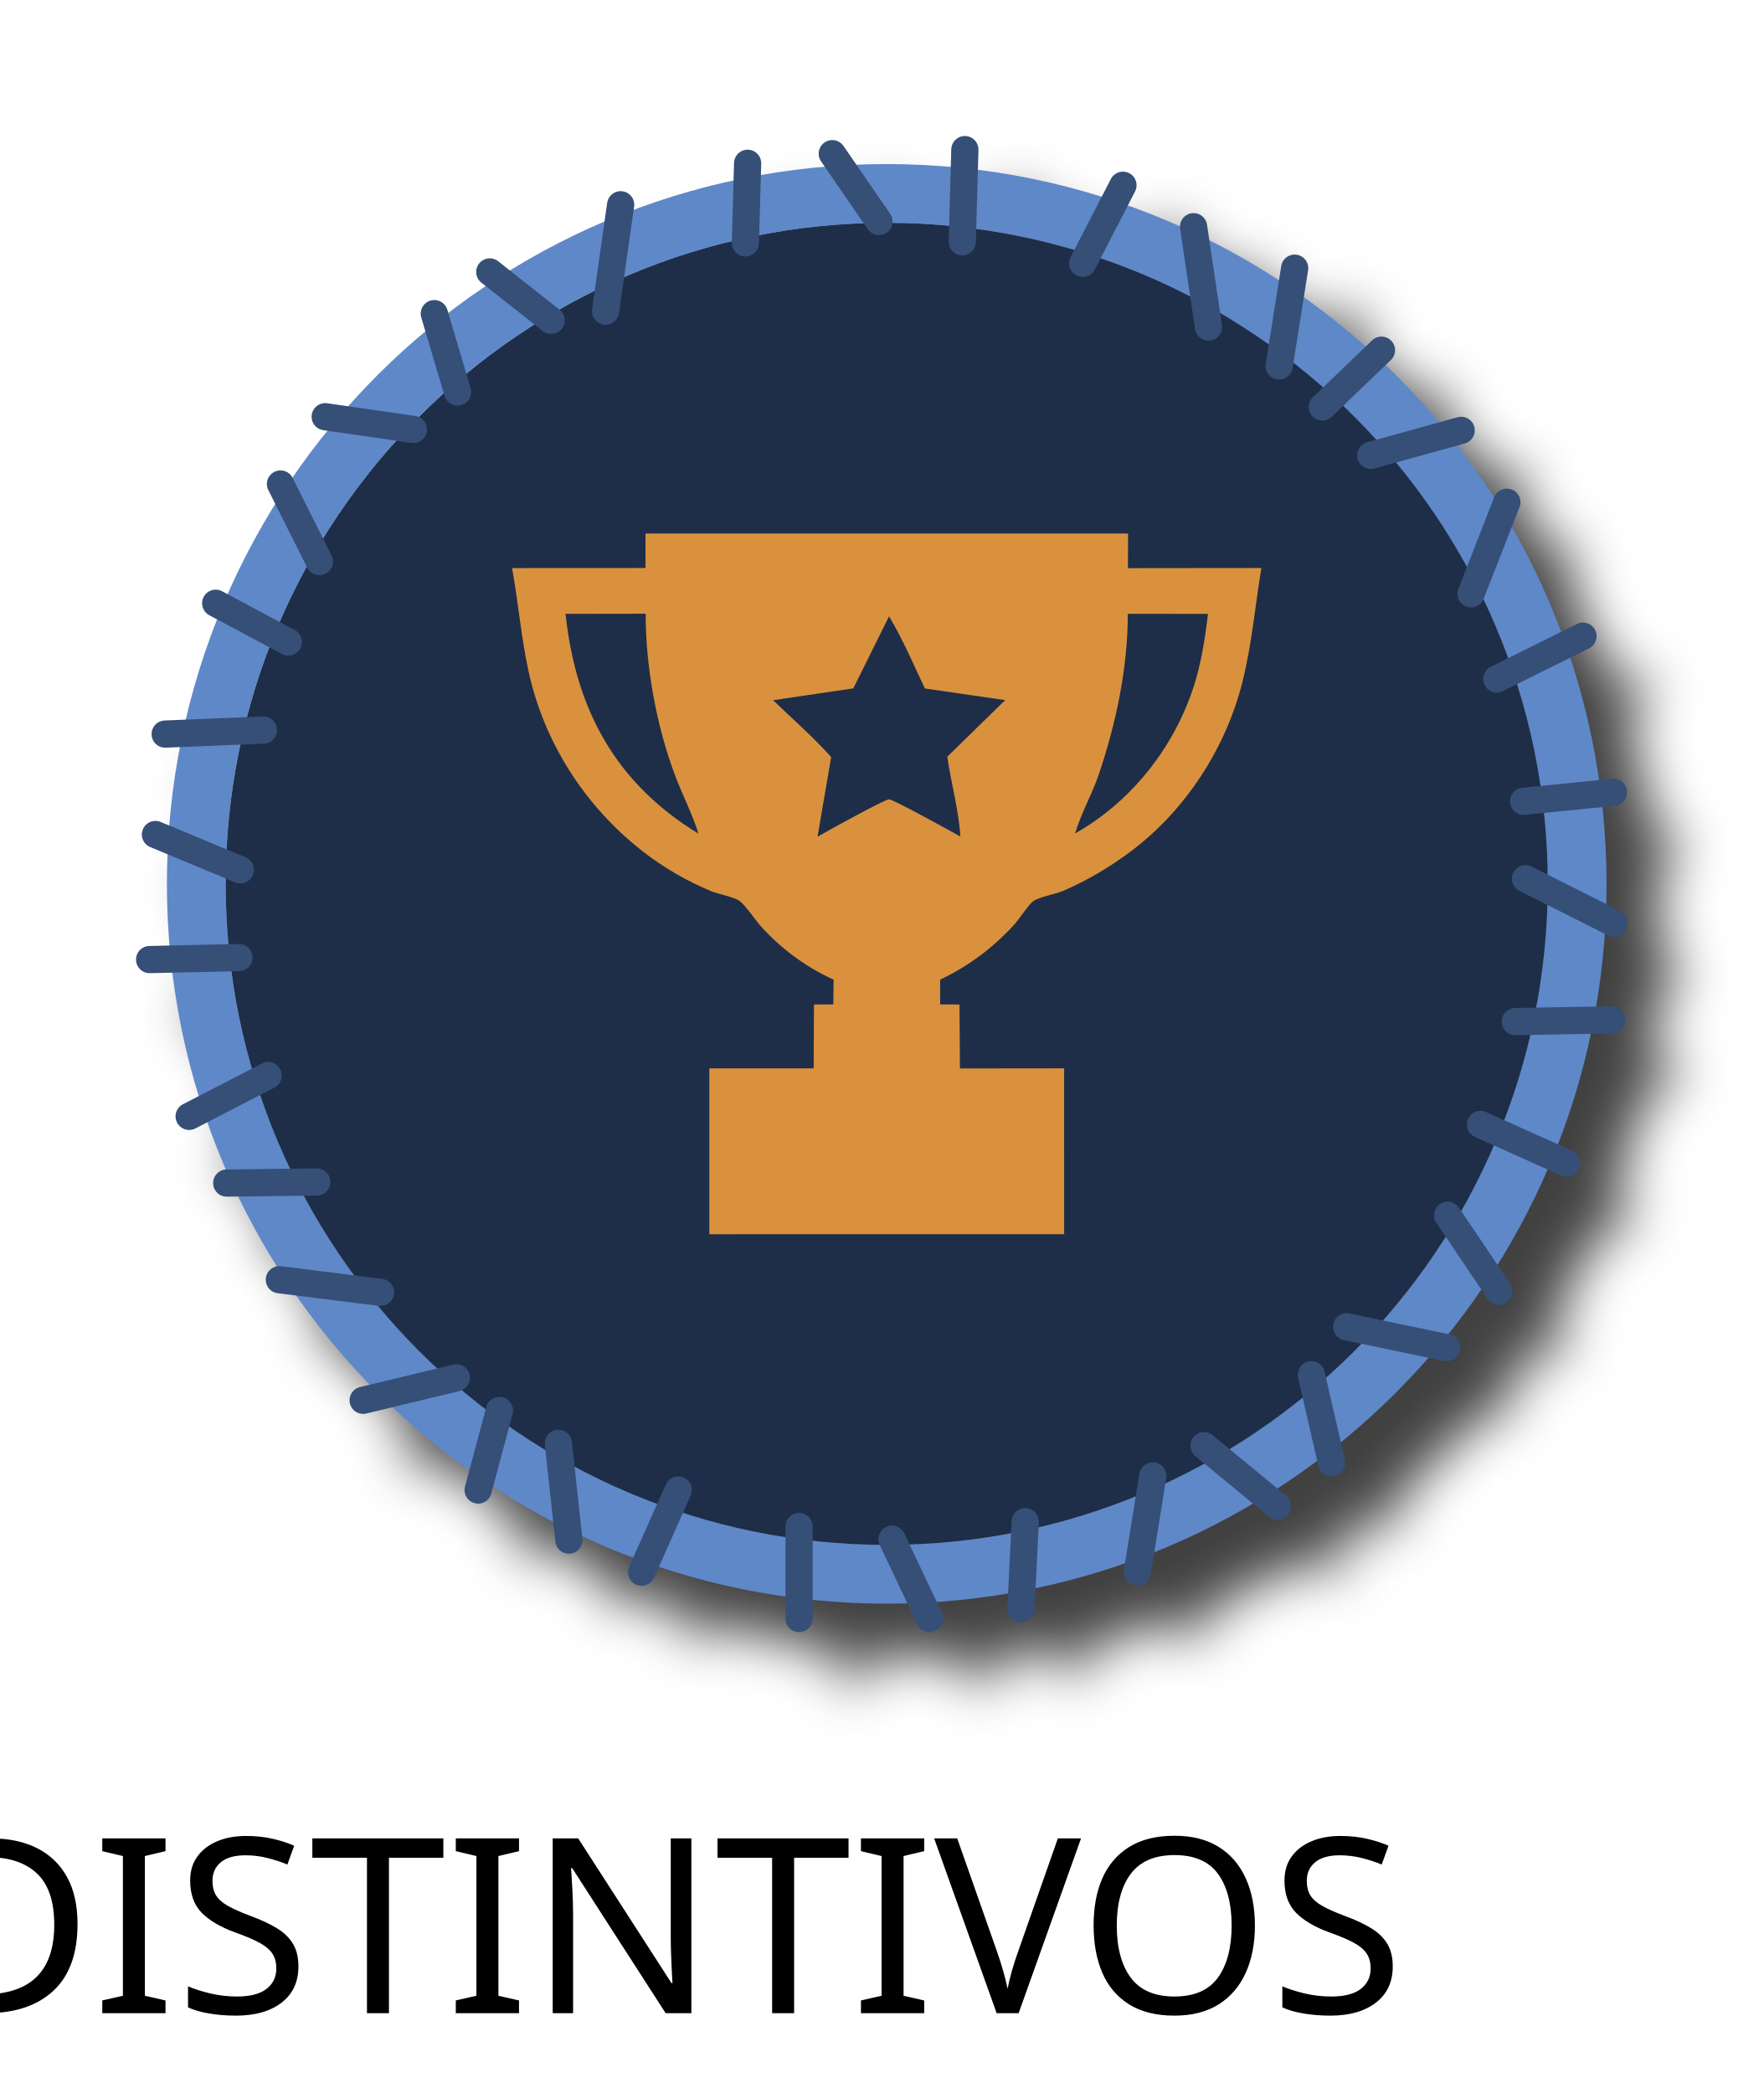
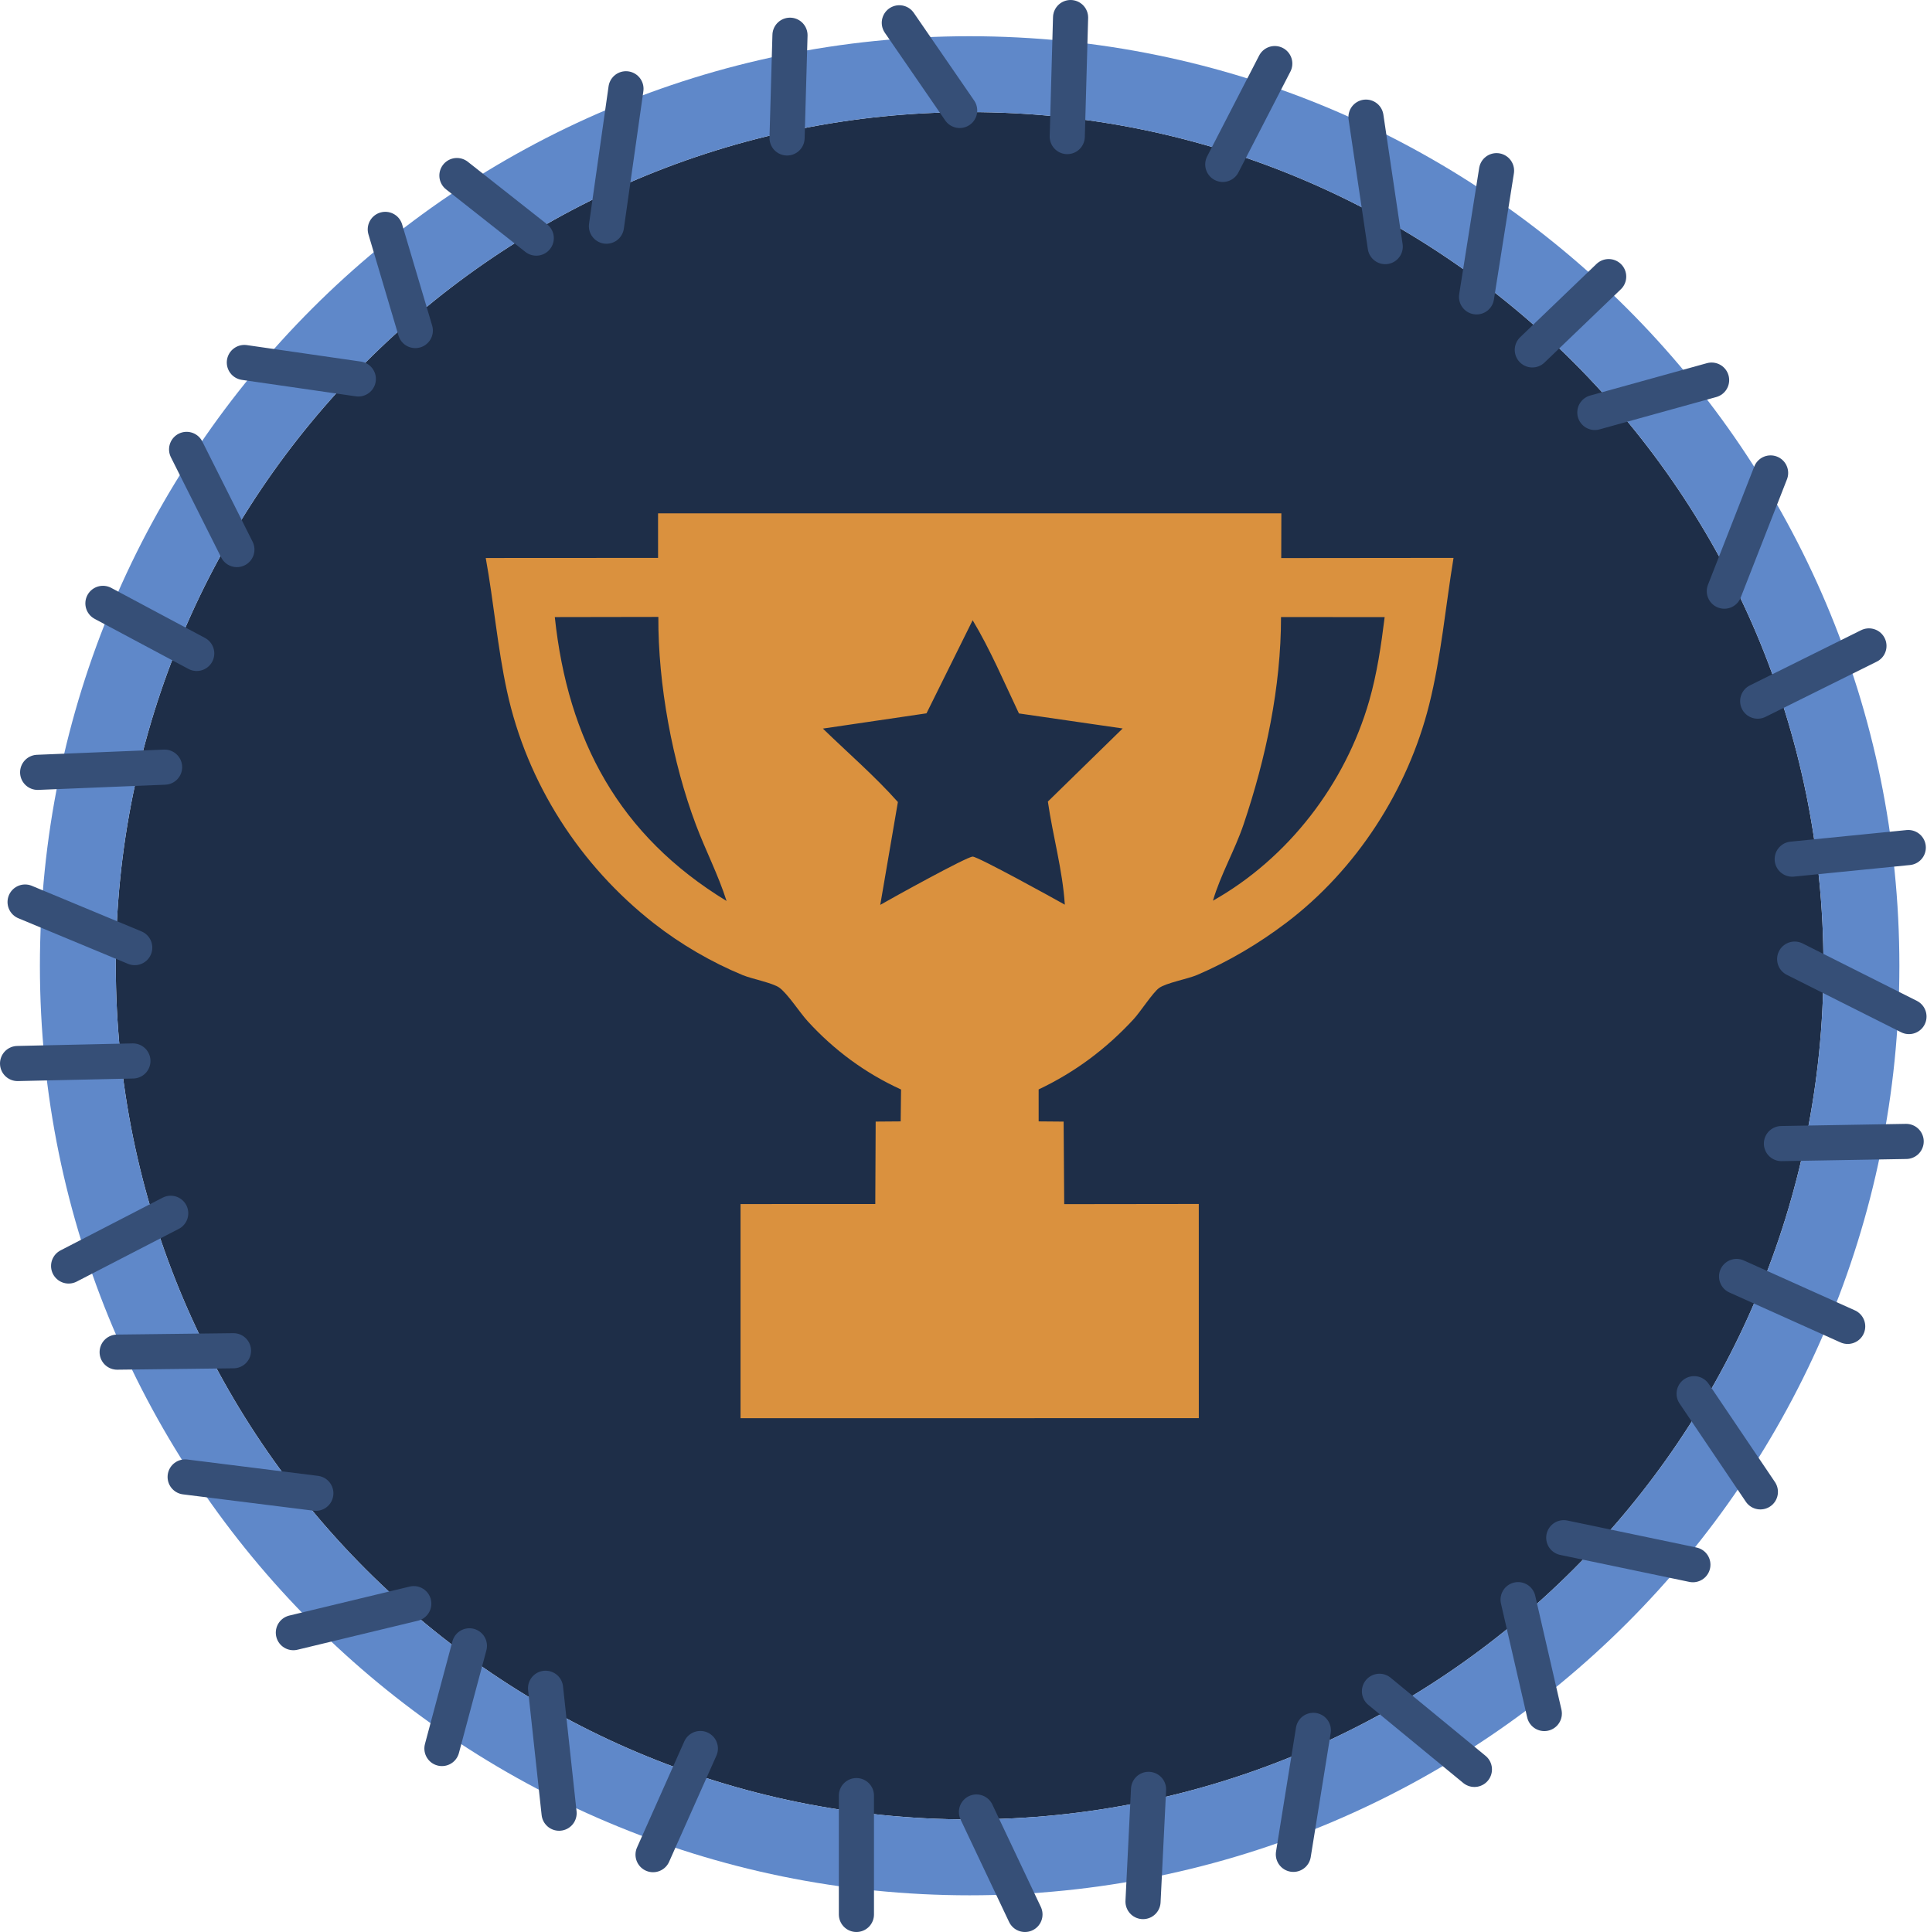
- <svg xmlns="http://www.w3.org/2000/svg" viewBox="0 0 259.331 307.776">
+ <svg xmlns="http://www.w3.org/2000/svg" viewBox="0 0 219.331 220">
  <defs>
    <style>
      .cls-1{fill:#1e2e48}
      .cls-2{fill:#5f88c9}
      .cls-3{fill:#da913e}
      .cls-4{fill:none;stroke:#364f77;stroke-width:4;stroke-linecap:round;stroke-linejoin:round}
-       .cls-5{font-family:'Source Sans 3';font-size:36;fill:#000000;text-anchor:middle}
    </style>
-     <filter id="filter-1" filterUnits="userSpaceOnUse" x="-2" y="-2" width="263.331" height="264" data-vc-blend="multiply" color-interpolation-filters="sRGB">
-       <feGaussianBlur in="SourceAlpha" stdDeviation="4" />
-       <feOffset dx="8" dy="8" result="shadow" />
-       <feFlood flood-color="#000000" flood-opacity="0.75" />
-       <feComposite in2="shadow" operator="in" result="paint" />
-       <feMerge>
-         <feMergeNode in="paint" />
-         <feMergeNode in="SourceGraphic" />
-       </feMerge>
-     </filter>
  </defs>
-   <g id="Asset_16" data-name="Asset 16">
+   <g id="Asset_8" data-name="Asset 8">
    <g>
-       <g filter="url(#filter-1)">
-         <g>
-           <path d="M33.184 129.973 C33.184 76.287 76.705 32.766 130.391 32.766 C184.077 32.766 227.598 76.287 227.598 129.973 C227.598 183.659 184.077 227.181 130.391 227.181 C76.705 227.181 33.184 183.659 33.184 129.973 Z" class="cls-1" />
-           <path d="M24.543 129.973 C24.543 71.515 71.933 24.125 130.391 24.125 C188.849 24.125 236.239 71.515 236.239 129.973 C236.239 188.431 188.849 235.821 130.391 235.821 C71.933 235.821 24.543 188.431 24.543 129.973 Z M130.391 32.766 C76.705 32.766 33.184 76.287 33.184 129.973 C33.184 183.659 76.705 227.181 130.391 227.181 C184.077 227.181 227.598 183.659 227.598 129.973 C227.598 76.287 184.077 32.766 130.391 32.766 Z" class="cls-2" />
-           <g>
-             <path d="M94.919 83.529 L94.918 78.453 L165.879 78.453 L165.865 83.548 L185.481 83.528 C184.568 89.081 184.074 94.765 182.71 100.231 C180.284 109.945 174.42 119.041 166.416 125.095 C163.293 127.457 159.899 129.47 156.304 131.014 C155.203 131.487 152.746 131.917 151.938 132.52 C151.231 133.047 149.816 135.238 149.053 136.064 C145.929 139.444 142.401 142.084 138.247 144.054 L138.249 147.695 L141.091 147.719 L141.158 157.117 L156.479 157.098 L156.482 181.486 L104.308 181.494 L104.308 157.108 L119.649 157.103 L119.693 147.717 L122.539 147.695 L122.583 144.064 C118.525 142.214 114.956 139.583 111.949 136.284 C111.039 135.286 109.702 133.189 108.735 132.473 C108.004 131.932 105.581 131.461 104.567 131.043 C101.034 129.587 97.514 127.541 94.472 125.162 C86.033 118.563 79.996 109.2 77.719 98.704 C76.633 93.702 76.216 88.575 75.301 83.54 Z M94.952 90.249 L83.163 90.269 C84.658 104.299 90.49 115.141 102.716 122.595 C101.792 119.668 100.321 116.821 99.235 113.937 C96.543 106.791 94.911 97.882 94.952 90.249 Z M165.841 90.264 C165.841 98.23 164.116 106.361 161.576 113.882 C160.584 116.817 158.954 119.607 158.092 122.562 C166.668 117.728 173.16 109.262 175.876 99.821 C176.768 96.719 177.245 93.471 177.64 90.272 Z M125.48 101.227 L113.683 102.965 C116.52 105.72 119.596 108.375 122.223 111.328 L120.215 123.04 C121.435 122.334 130.051 117.556 130.737 117.544 C131.323 117.533 140.045 122.346 141.226 123.016 C140.979 119.094 139.856 115.167 139.298 111.275 L147.813 102.952 L136.003 101.239 C134.329 97.715 132.743 93.97 130.734 90.626 Z" class="cls-3" />
-           </g>
-           <g>
-             <path d="M217.705 165.353 L230.354 171.038" class="cls-4" />
-             <path d="M42.396 94.407 L31.718 88.706" class="cls-4" />
-             <path d="M55.957 190.043 L41.079 188.181" class="cls-4" />
-             <path d="M198.03 195.102 L212.73 198.175" class="cls-4" />
-             <path d="M60.795 63.152 L47.819 61.277" class="cls-4" />
-             <path d="M212.872 178.703 L220.414 189.881" class="cls-4" />
-             <path d="M46.969 82.58 L41.245 71.172" class="cls-4" />
-             <path d="M169.521 217.038 L167.247 231.157" class="cls-4" />
-             <path d="M67.109 202.61 L53.399 205.913" class="cls-4" />
-             <path d="M89.043 45.756 L91.265 30.109" class="cls-4" />
-             <path d="M177.048 212.591 L187.857 221.485" class="cls-4" />
-             <path d="M73.44 207.413 L70.313 219.107" class="cls-4" />
-             <path d="M81.052 47.115 L72.019 39.99" class="cls-4" />
-             <path d="M192.831 202.155 L195.816 215.122" class="cls-4" />
-             <path d="M67.282 57.64 L63.864 46.12" class="cls-4" />
-             <path d="M222.812 150.221 L237.011 149.976" class="cls-4" />
-             <path d="M38.739 107.357 L24.287 107.948" class="cls-4" />
-             <path d="M150.76 223.759 L150.13 236.535" class="cls-4" />
-             <path d="M109.605 35.708 L109.938 24.011" class="cls-4" />
-             <path d="M224.318 129.216 L237.331 135.756" class="cls-4" />
-             <path d="M35.338 127.906 L22.857 122.716" class="cls-4" />
-             <path d="M131.167 226.336 L136.689 238" class="cls-4" />
-             <path d="M129.256 32.579 L122.385 22.596" class="cls-4" />
-             <path d="M220.108 99.84 L232.774 93.551" class="cls-4" />
-             <path d="M216.311 87.317 L221.578 73.855" class="cls-4" />
-             <path d="M188.101 53.805 L190.377 39.435" class="cls-4" />
-             <path d="M194.45 59.844 L203.143 51.498" class="cls-4" />
-             <path d="M201.569 66.968 L214.862 63.283" class="cls-4" />
-             <path d="M39.435 158.158 L27.812 164.16" class="cls-4" />
-             <path d="M99.734 219.107 L94.349 231.192" class="cls-4" />
-             <path d="M159.21 38.721 L165.129 27.24" class="cls-4" />
-             <path d="M82.11 212.246 L83.651 226.471" class="cls-4" />
-             <path d="M177.705 48.082 L175.514 33.338" class="cls-4" />
-             <path d="M224.039 117.831 L237.252 116.512" class="cls-4" />
-             <path d="M35.131 140.813 L22 141.104" class="cls-4" />
-             <path d="M46.581 173.811 L33.338 173.97" class="cls-4" />
-             <path d="M117.501 224.469 L117.501 238" class="cls-4" />
-             <path d="M141.504 35.552 L141.882 22" class="cls-4" />
-           </g>
-         </g>
+       <path d="M13.184 109.973 C13.184 56.287 56.705 12.766 110.391 12.766 C164.077 12.766 207.598 56.287 207.598 109.973 C207.598 163.659 164.077 207.181 110.391 207.181 C56.705 207.181 13.184 163.659 13.184 109.973 Z" class="cls-1" />
+       <path d="M4.543 109.973 C4.543 51.515 51.933 4.125 110.391 4.125 C168.849 4.125 216.239 51.515 216.239 109.973 C216.239 168.431 168.849 215.821 110.391 215.821 C51.933 215.821 4.543 168.431 4.543 109.973 Z M110.391 12.766 C56.705 12.766 13.184 56.287 13.184 109.973 C13.184 163.659 56.705 207.181 110.391 207.181 C164.077 207.181 207.598 163.659 207.598 109.973 C207.598 56.287 164.077 12.766 110.391 12.766 Z" class="cls-2" />
+       <g>
+         <path d="M74.919 63.529 L74.918 58.453 L145.879 58.453 L145.865 63.548 L165.481 63.528 C164.568 69.081 164.074 74.765 162.71 80.231 C160.284 89.945 154.42 99.041 146.416 105.095 C143.293 107.457 139.899 109.47 136.304 111.014 C135.203 111.487 132.746 111.917 131.938 112.52 C131.231 113.047 129.816 115.238 129.053 116.064 C125.929 119.444 122.401 122.084 118.247 124.054 L118.249 127.695 L121.091 127.719 L121.158 137.117 L136.479 137.098 L136.482 161.486 L84.308 161.494 L84.308 137.108 L99.649 137.103 L99.693 127.717 L102.539 127.695 L102.583 124.064 C98.525 122.214 94.956 119.583 91.949 116.284 C91.039 115.286 89.702 113.189 88.735 112.473 C88.004 111.932 85.581 111.461 84.567 111.043 C81.034 109.587 77.514 107.541 74.472 105.162 C66.033 98.563 59.996 89.2 57.719 78.704 C56.633 73.702 56.216 68.575 55.301 63.54 Z M74.952 70.249 L63.163 70.269 C64.658 84.299 70.49 95.141 82.716 102.595 C81.792 99.668 80.321 96.821 79.235 93.937 C76.543 86.791 74.911 77.882 74.952 70.249 Z M145.841 70.264 C145.841 78.23 144.116 86.361 141.576 93.882 C140.584 96.817 138.954 99.607 138.092 102.562 C146.668 97.728 153.16 89.262 155.876 79.821 C156.768 76.719 157.245 73.471 157.64 70.272 Z M105.48 81.227 L93.683 82.965 C96.52 85.72 99.596 88.375 102.223 91.328 L100.215 103.04 C101.435 102.334 110.051 97.556 110.737 97.544 C111.323 97.533 120.045 102.346 121.226 103.016 C120.979 99.094 119.856 95.167 119.298 91.275 L127.813 82.952 L116.003 81.239 C114.329 77.715 112.743 73.97 110.734 70.626 Z" class="cls-3" />
      </g>
-       <text transform="matrix(1 0 0 1 129.665 296.04)" x="0" y="0" xml:space="preserve" class="cls-5">
-         <tspan x="0" y="0">DISTINTIVOS</tspan>
-       </text>
+       <g>
+         <path d="M197.705 145.353 L210.354 151.038" class="cls-4" />
+         <path d="M22.396 74.407 L11.718 68.706" class="cls-4" />
+         <path d="M35.957 170.043 L21.079 168.181" class="cls-4" />
+         <path d="M178.03 175.102 L192.73 178.175" class="cls-4" />
+         <path d="M40.795 43.152 L27.819 41.277" class="cls-4" />
+         <path d="M192.872 158.703 L200.414 169.881" class="cls-4" />
+         <path d="M26.969 62.58 L21.245 51.172" class="cls-4" />
+         <path d="M149.521 197.038 L147.247 211.157" class="cls-4" />
+         <path d="M47.109 182.61 L33.399 185.913" class="cls-4" />
+         <path d="M69.043 25.756 L71.265 10.109" class="cls-4" />
+         <path d="M157.048 192.591 L167.857 201.485" class="cls-4" />
+         <path d="M53.44 187.413 L50.313 199.107" class="cls-4" />
+         <path d="M61.052 27.115 L52.019 19.99" class="cls-4" />
+         <path d="M172.831 182.155 L175.816 195.122" class="cls-4" />
+         <path d="M47.282 37.64 L43.864 26.12" class="cls-4" />
+         <path d="M202.812 130.221 L217.011 129.976" class="cls-4" />
+         <path d="M18.739 87.357 L4.287 87.948" class="cls-4" />
+         <path d="M130.76 203.759 L130.13 216.535" class="cls-4" />
+         <path d="M89.605 15.708 L89.938 4.011" class="cls-4" />
+         <path d="M204.318 109.216 L217.331 115.756" class="cls-4" />
+         <path d="M15.338 107.906 L2.857 102.716" class="cls-4" />
+         <path d="M111.167 206.336 L116.689 218" class="cls-4" />
+         <path d="M109.256 12.579 L102.385 2.596" class="cls-4" />
+         <path d="M200.108 79.84 L212.774 73.551" class="cls-4" />
+         <path d="M196.311 67.317 L201.578 53.855" class="cls-4" />
+         <path d="M168.101 33.805 L170.377 19.435" class="cls-4" />
+         <path d="M174.45 39.844 L183.143 31.498" class="cls-4" />
+         <path d="M181.569 46.968 L194.862 43.283" class="cls-4" />
+         <path d="M19.435 138.158 L7.812 144.16" class="cls-4" />
+         <path d="M79.734 199.107 L74.349 211.192" class="cls-4" />
+         <path d="M139.21 18.721 L145.129 7.24" class="cls-4" />
+         <path d="M62.11 192.246 L63.651 206.471" class="cls-4" />
+         <path d="M157.705 28.082 L155.514 13.338" class="cls-4" />
+         <path d="M204.039 97.831 L217.252 96.512" class="cls-4" />
+         <path d="M15.131 120.813 L2 121.104" class="cls-4" />
+         <path d="M26.581 153.811 L13.338 153.97" class="cls-4" />
+         <path d="M97.501 204.469 L97.501 218" class="cls-4" />
+         <path d="M121.504 15.552 L121.882 2" class="cls-4" />
+       </g>
    </g>
  </g>
</svg>
